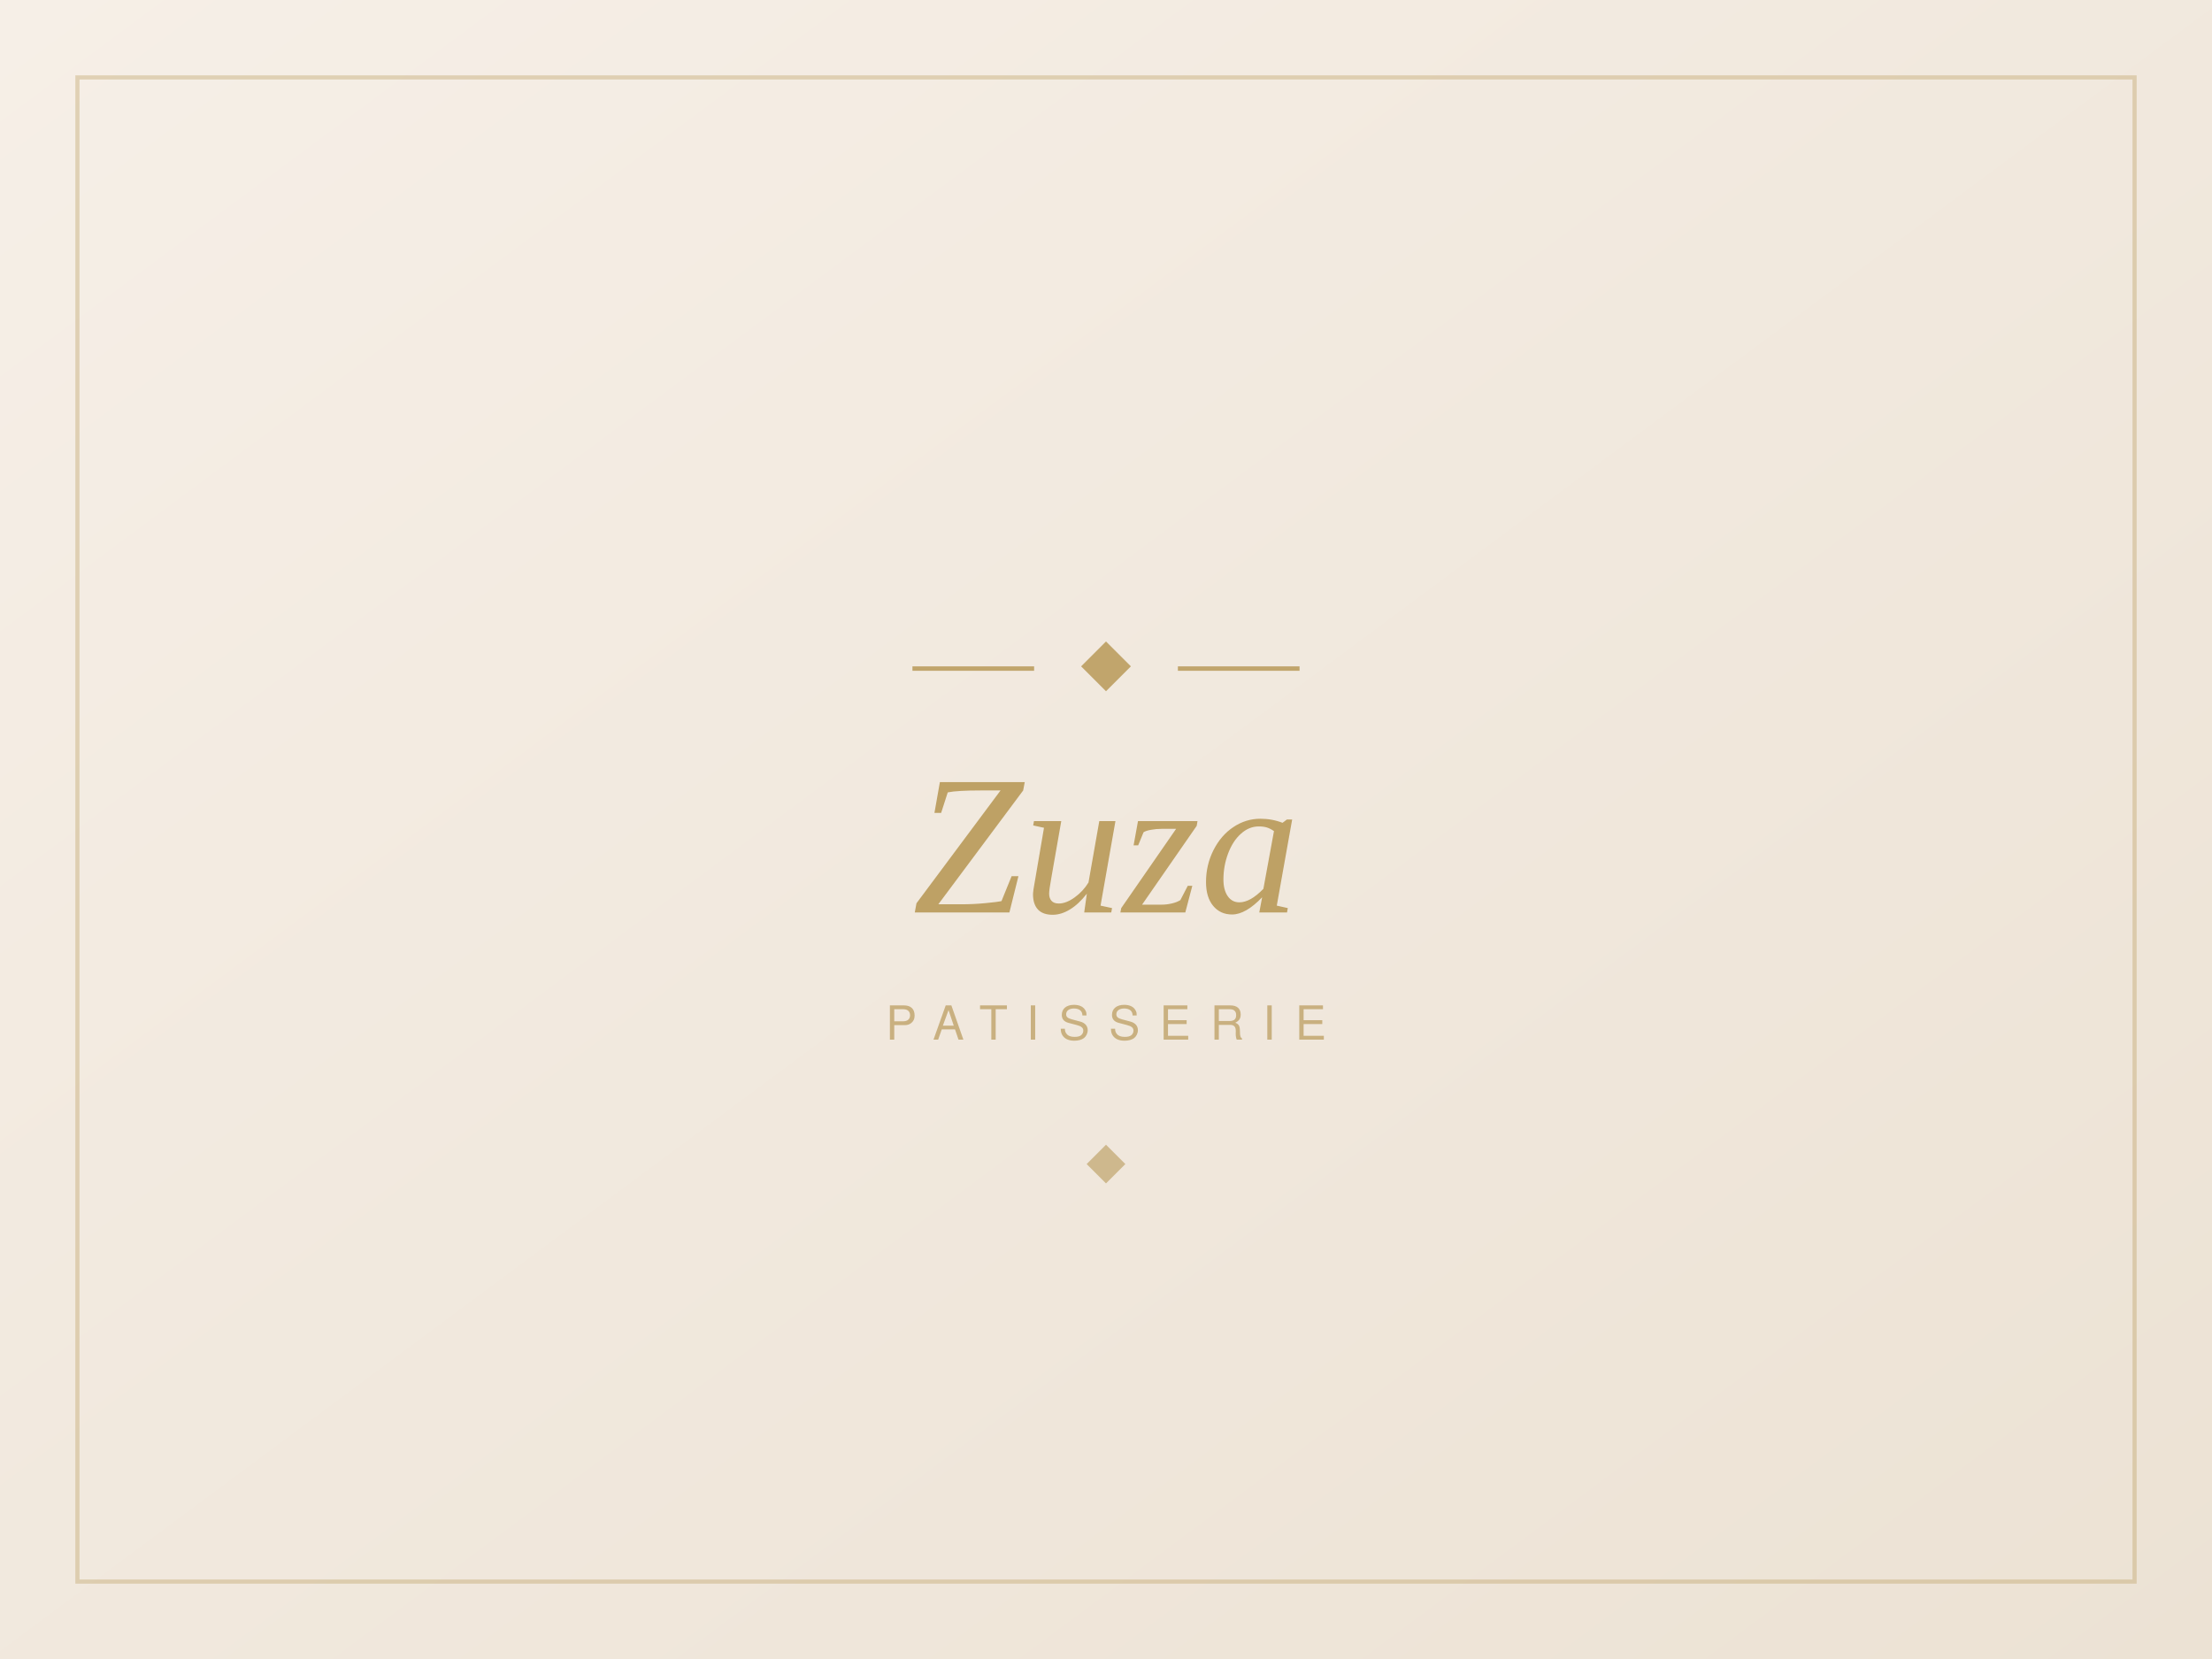
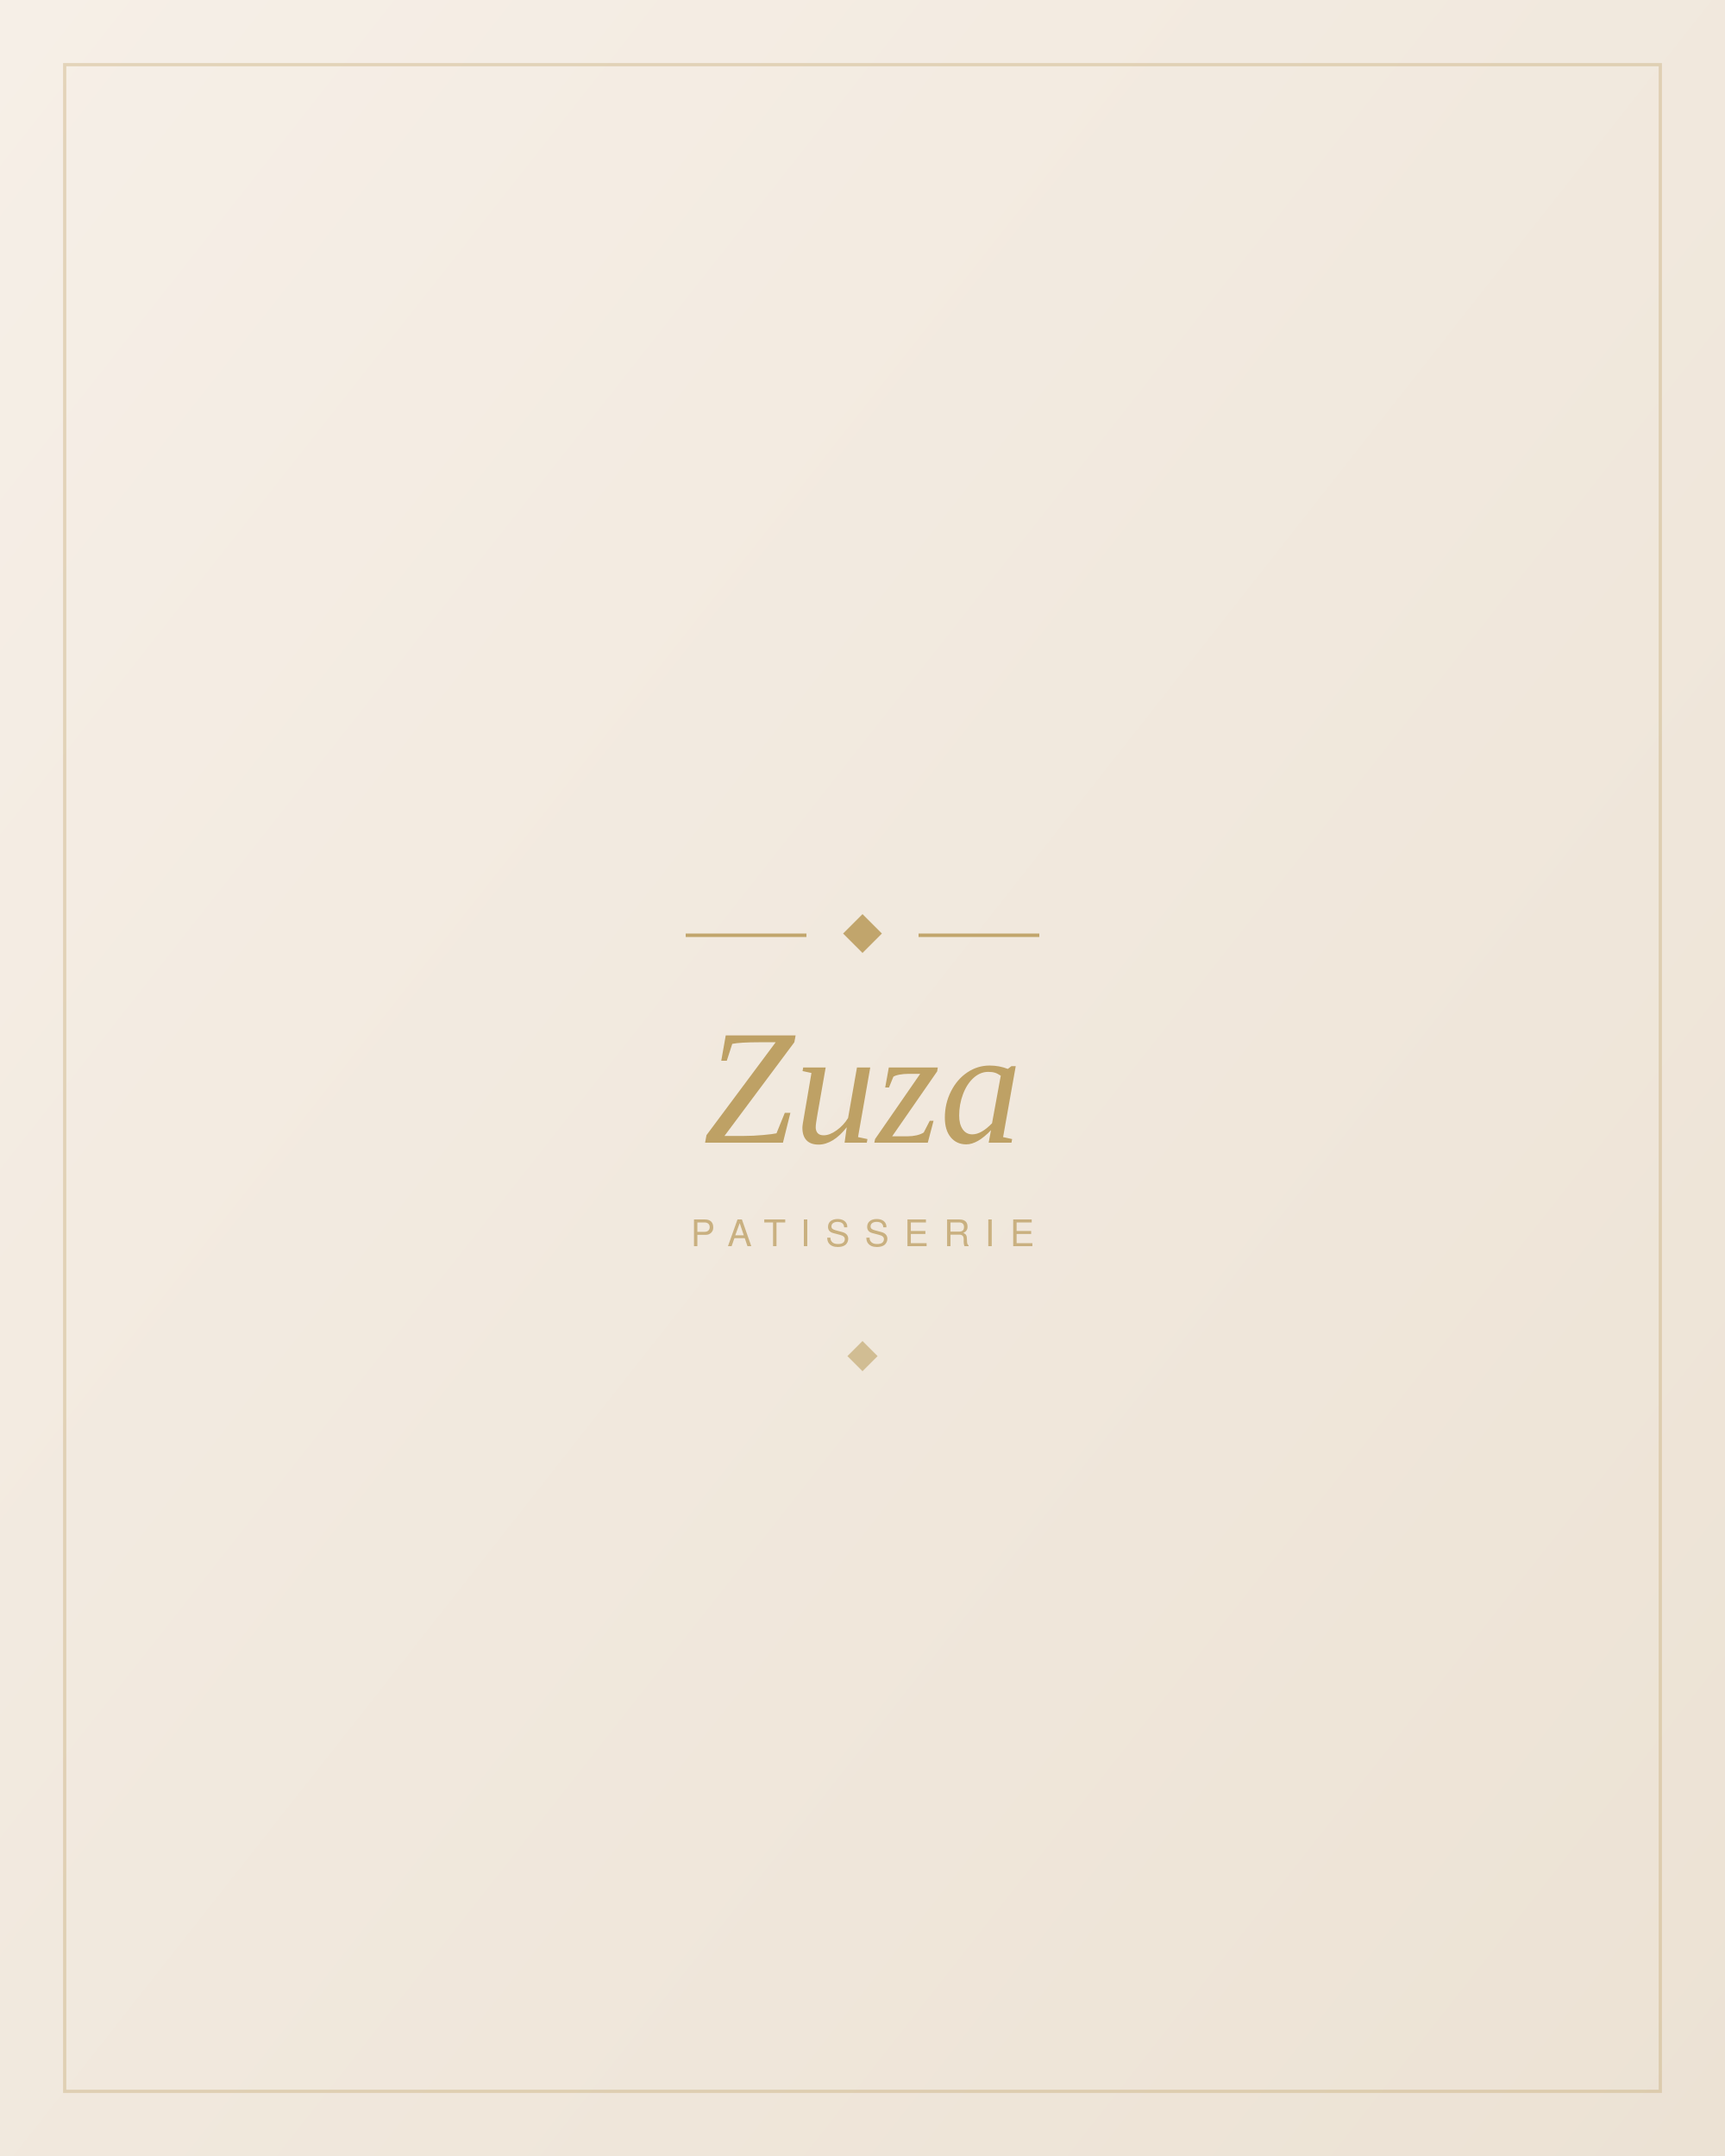
- <svg xmlns="http://www.w3.org/2000/svg" viewBox="0 0 800 600" width="800" height="600" role="img" aria-label="תמונת מוצר">
+ <svg xmlns="http://www.w3.org/2000/svg" viewBox="0 0 800 1000" width="800" height="1000" role="img" aria-label="תמונת המוצר תתווסף בקרוב">
  <defs>
    <linearGradient id="bg" x1="0" y1="0" x2="1" y2="1">
      <stop offset="0" stop-color="#F6EFE7" />
      <stop offset="1" stop-color="#ECE2D4" />
    </linearGradient>
  </defs>
-   <rect width="800" height="600" fill="url(#bg)" />
-   <rect x="28" y="28" width="744" height="544" fill="none" stroke="#B89958" stroke-opacity="0.35" stroke-width="1.5" />
+   <rect width="800" height="1000" fill="url(#bg)" />
+   <rect x="30" y="30" width="740" height="940" fill="none" stroke="#B89958" stroke-opacity="0.32" stroke-width="1.5" />
  <g fill="#B89958" opacity="0.85">
-     <path d="M400 232l9 9-9 9-9-9z" />
-     <path d="M330 241h44v1.6h-44zM426 241h44v1.6h-44z" />
+     <path d="M400 424l9 9-9 9-9-9z" />
+     <path d="M318 433h56v1.6h-56zM426 433h56v1.6h-56z" />
  </g>
-   <text x="400" y="330" text-anchor="middle" font-family="Georgia, 'Times New Roman', serif" font-size="72" fill="#B89958" opacity="0.9" font-style="italic">Zuza</text>
-   <text x="400" y="376" text-anchor="middle" font-family="Helvetica, Arial, sans-serif" font-size="17" letter-spacing="7" fill="#B89958" opacity="0.7">PATISSERIE</text>
-   <g fill="#B89958" opacity="0.6">
-     <path d="M400 414l7 7-7 7-7-7z" />
+   <text x="400" y="530" text-anchor="middle" font-family="Georgia, 'Times New Roman', serif" font-size="76" font-style="italic" fill="#B89958" opacity="0.9">Zuza</text>
+   <text x="400" y="578" text-anchor="middle" font-family="Helvetica, Arial, sans-serif" font-size="17" letter-spacing="7" fill="#B89958" opacity="0.7">PATISSERIE</text>
+   <g fill="#B89958" opacity="0.55">
+     <path d="M400 622l7 7-7 7-7-7z" />
  </g>
</svg>
